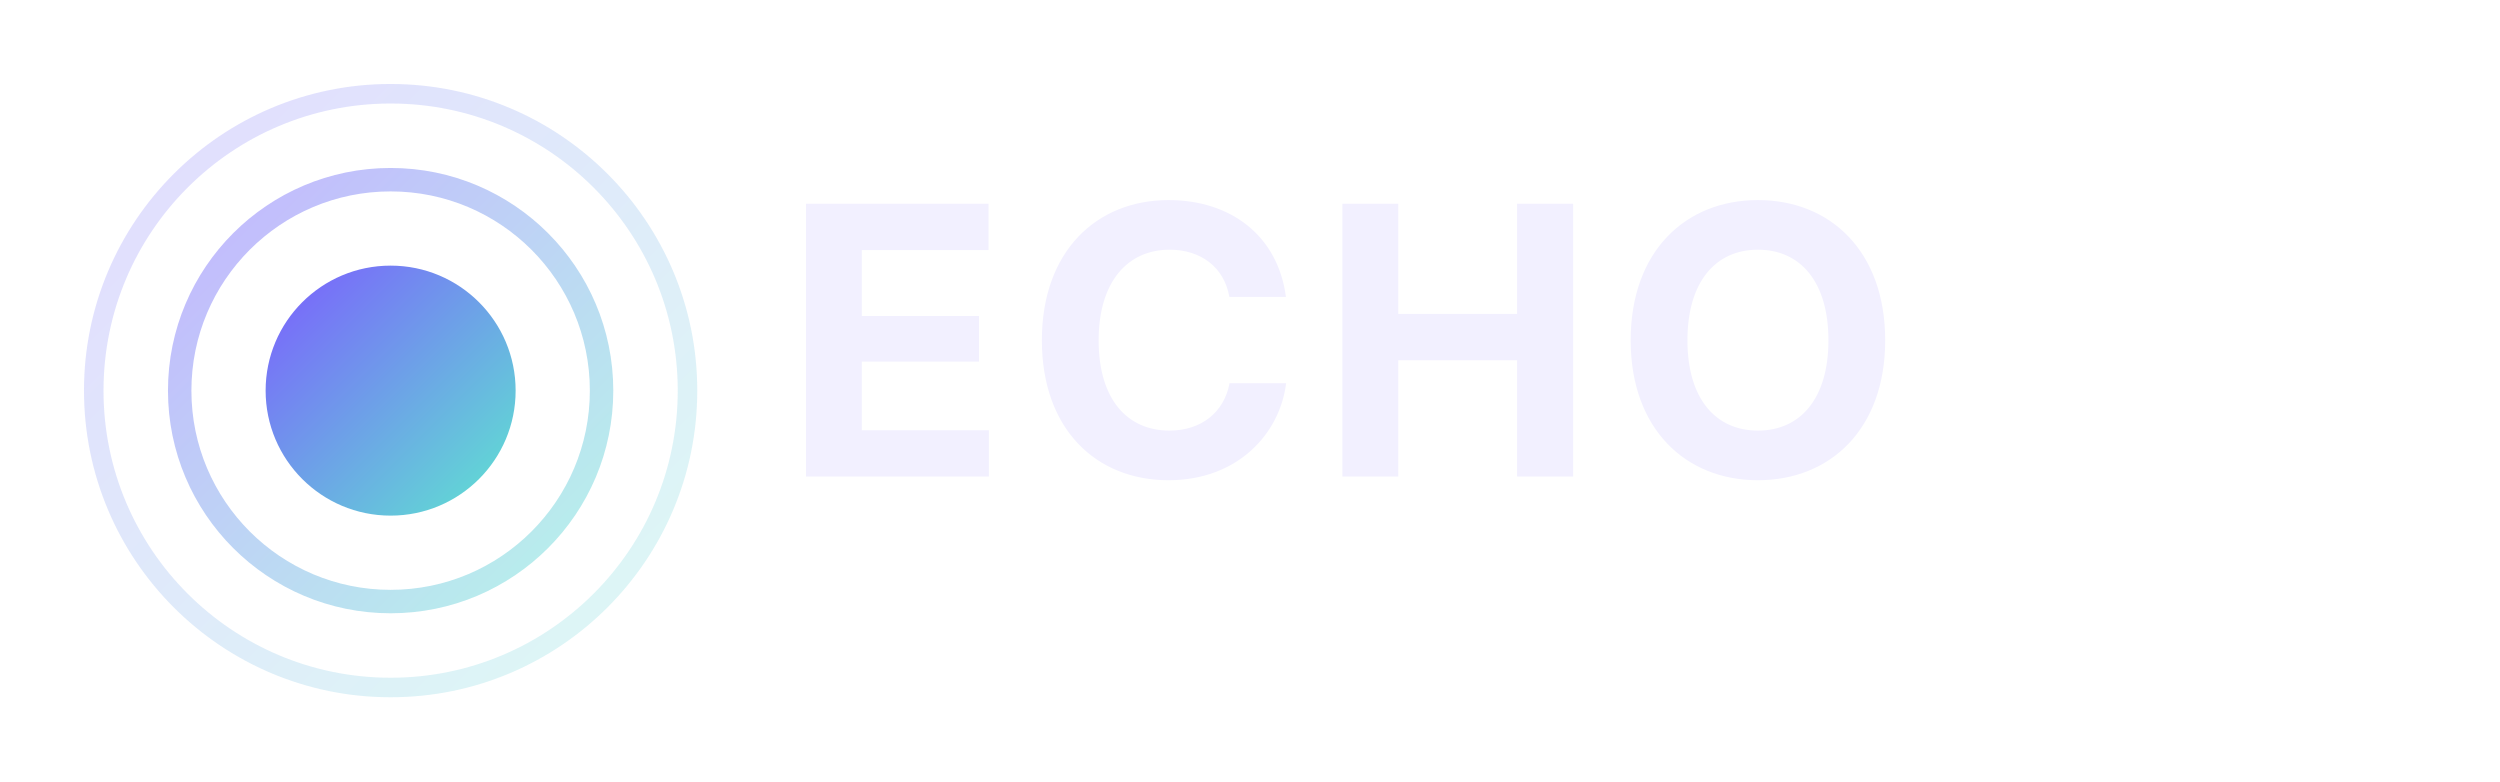
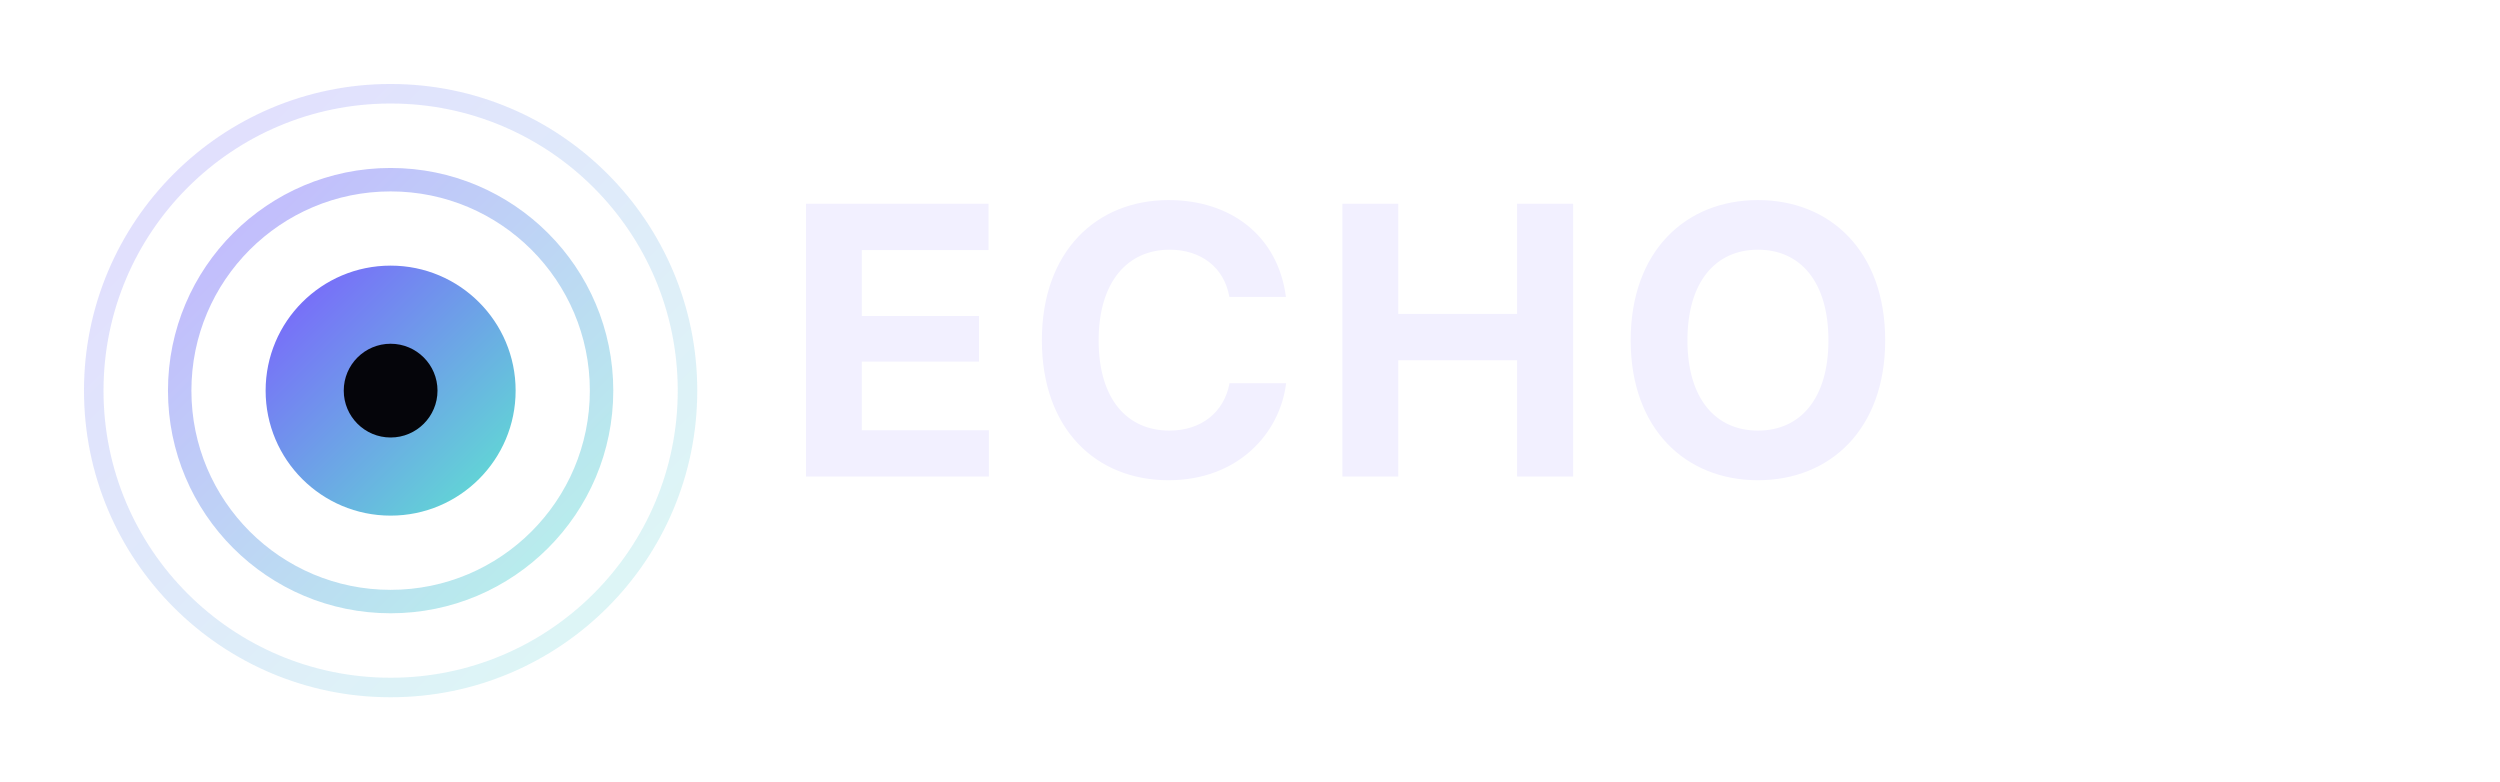
<svg xmlns="http://www.w3.org/2000/svg" viewBox="0 0 640 200" width="640" height="200">
  <defs>
    <linearGradient id="mark" x1="0" y1="0" x2="1" y2="1">
      <stop offset="0%" stop-color="#7c5cff" />
      <stop offset="100%" stop-color="#5ee6d0" />
    </linearGradient>
  </defs>
  <g transform="translate(20, 20)">
    <circle cx="80" cy="80" r="76" fill="none" stroke="url(#mark)" stroke-width="5" opacity="0.22" />
    <circle cx="80" cy="80" r="54" fill="none" stroke="url(#mark)" stroke-width="6" opacity="0.45" />
    <circle cx="80" cy="80" r="32" fill="url(#mark)" />
+     <circle cx="80" cy="80" r="12" fill="#05050a" />
  </g>
  <text x="200" y="122" font-family="ui-sans-serif, system-ui, -apple-system, sans-serif" font-size="96" font-weight="700" letter-spacing="4" fill="#f2f0ff">ECHO</text>
</svg>
